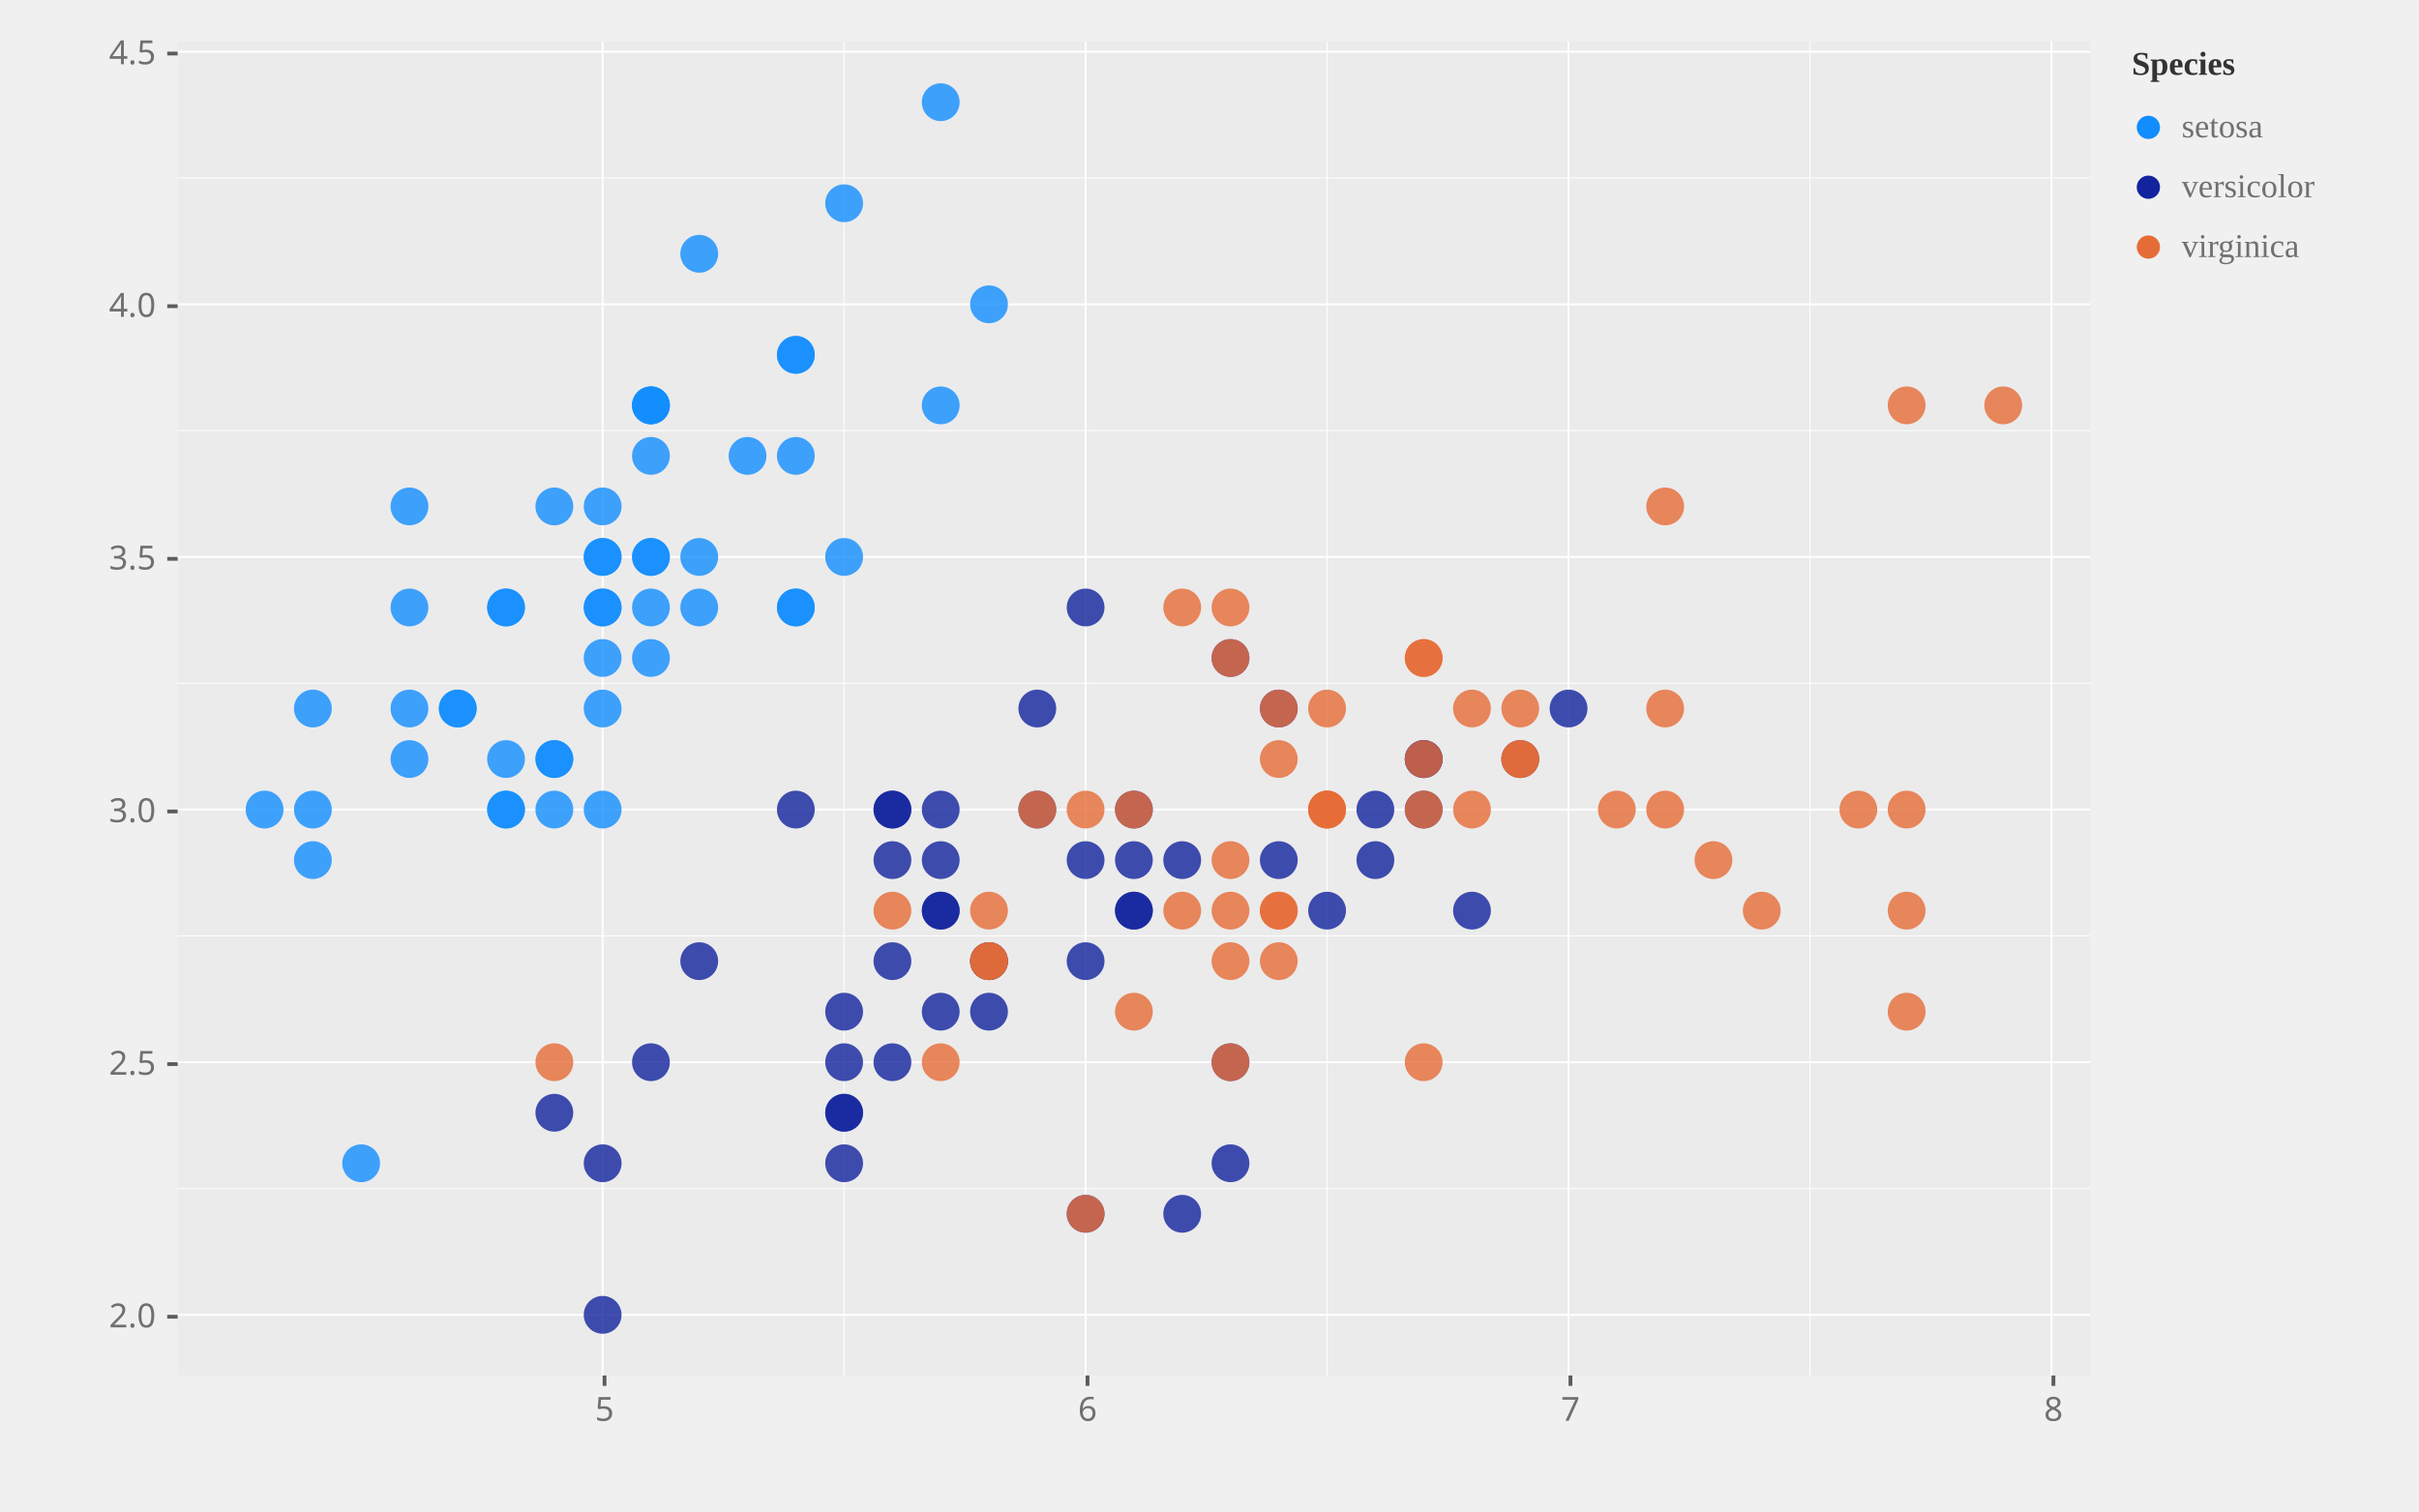
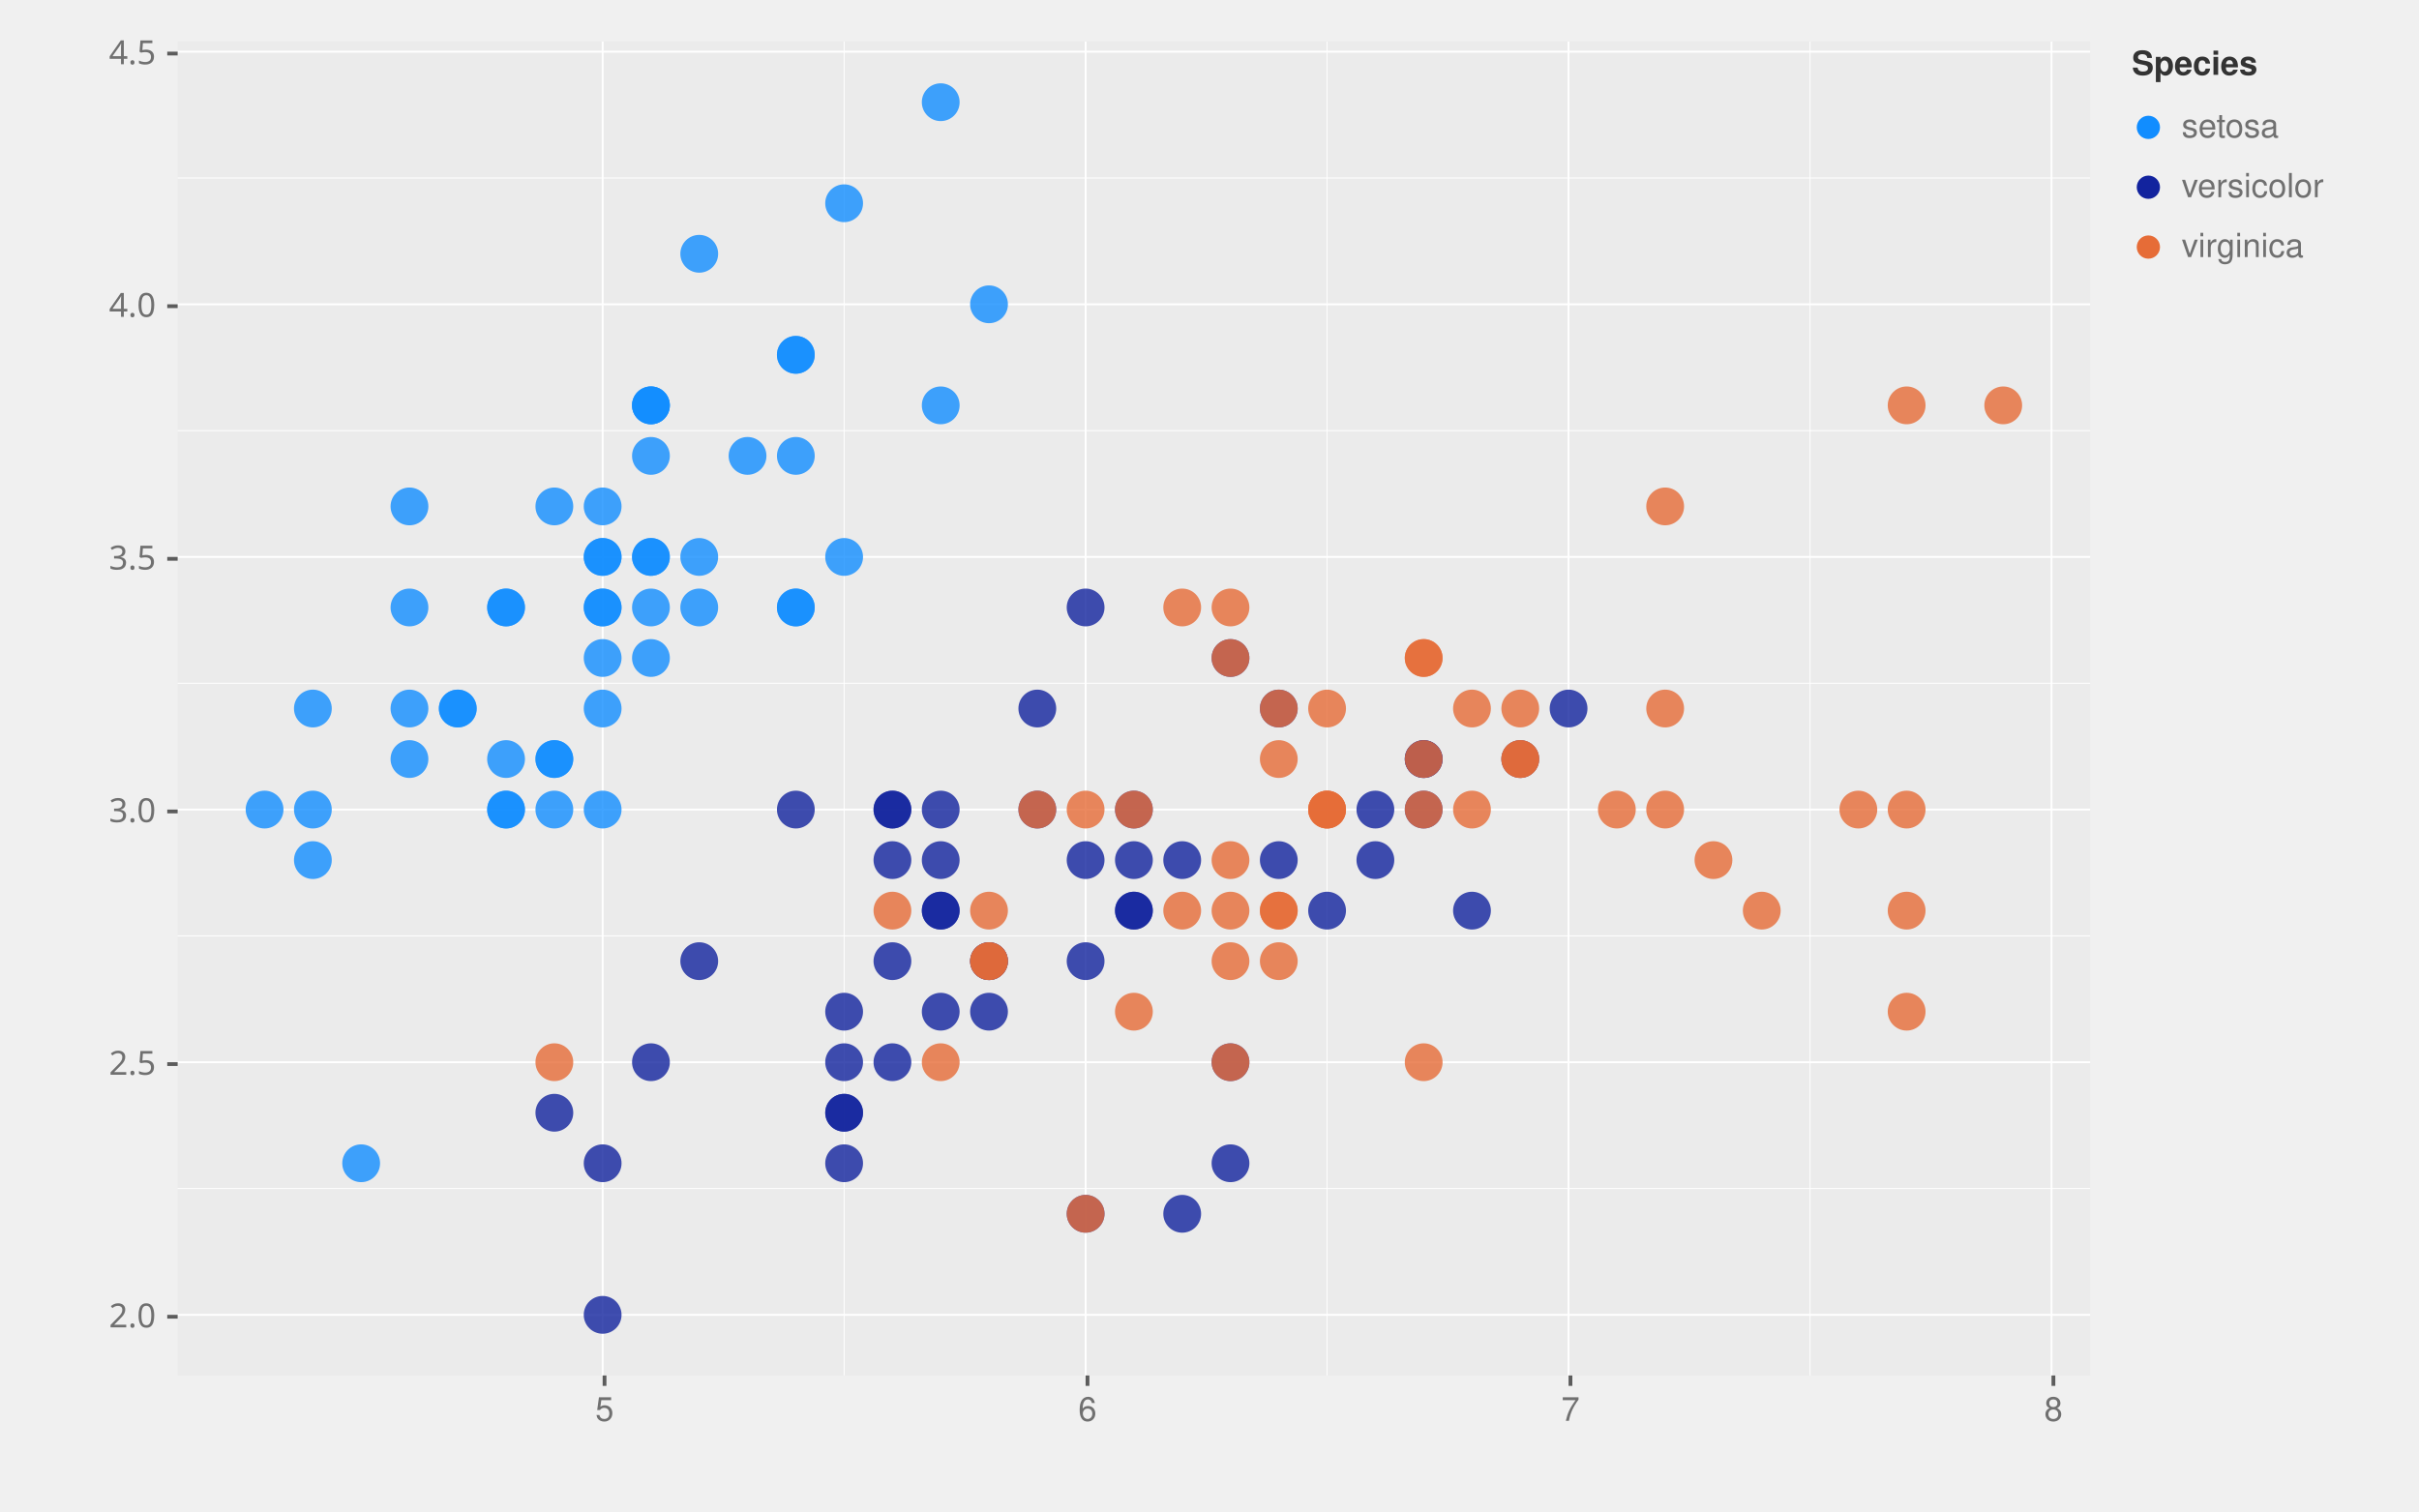
- <svg xmlns="http://www.w3.org/2000/svg" width="640" height="400" class="ggpbi-visual" role="img" aria-label="Chart" style="pointer-events: none; outline: none;" tabindex="0">
+ <svg xmlns="http://www.w3.org/2000/svg" width="640" height="400" class="ggpbi-visual" role="img" aria-label="Chart" style="pointer-events: none; font-family: &quot;Segoe UI&quot;, wf_segoe-ui_normal, helvetica, arial, sans-serif; outline: none;" tabindex="0">
  <defs>
    <clipPath id="ggpbi-clip-panel-2">
      <rect x="0" y="0" width="506" height="353" />
    </clipPath>
  </defs>
  <g transform="translate(47,11)">
    <rect class="ggpbi-panel" width="506" height="353" fill="#EBEBEB" />
    <line class="ggpbi-grid-minor" x1="0" x2="506" y1="303.527" y2="303.527" stroke="#ffffff" stroke-width="0.25" />
    <line class="ggpbi-grid-minor" x1="0" x2="506" y1="236.67" y2="236.67" stroke="#ffffff" stroke-width="0.25" />
    <line class="ggpbi-grid-minor" x1="0" x2="506" y1="169.814" y2="169.814" stroke="#ffffff" stroke-width="0.25" />
    <line class="ggpbi-grid-minor" x1="0" x2="506" y1="102.958" y2="102.958" stroke="#ffffff" stroke-width="0.25" />
    <line class="ggpbi-grid-minor" x1="0" x2="506" y1="36.102" y2="36.102" stroke="#ffffff" stroke-width="0.25" />
    <line class="ggpbi-grid-minor" y1="0" y2="353" x1="176.333" x2="176.333" stroke="#ffffff" stroke-width="0.25" />
    <line class="ggpbi-grid-minor" y1="0" y2="353" x1="304.111" x2="304.111" stroke="#ffffff" stroke-width="0.25" />
    <line class="ggpbi-grid-minor" y1="0" y2="353" x1="431.889" x2="431.889" stroke="#ffffff" stroke-width="0.25" />
    <line class="ggpbi-grid" x1="0" x2="506" y1="336.955" y2="336.955" stroke="#ffffff" stroke-width="0.5" />
    <line class="ggpbi-grid" x1="0" x2="506" y1="270.098" y2="270.098" stroke="#ffffff" stroke-width="0.5" />
    <line class="ggpbi-grid" x1="0" x2="506" y1="203.242" y2="203.242" stroke="#ffffff" stroke-width="0.5" />
    <line class="ggpbi-grid" x1="0" x2="506" y1="136.386" y2="136.386" stroke="#ffffff" stroke-width="0.5" />
    <line class="ggpbi-grid" x1="0" x2="506" y1="69.53" y2="69.53" stroke="#ffffff" stroke-width="0.5" />
    <line class="ggpbi-grid" x1="0" x2="506" y1="2.674" y2="2.674" stroke="#ffffff" stroke-width="0.5" />
    <line class="ggpbi-grid" y1="0" y2="353" x1="112.444" x2="112.444" stroke="#ffffff" stroke-width="0.5" />
    <line class="ggpbi-grid" y1="0" y2="353" x1="240.222" x2="240.222" stroke="#ffffff" stroke-width="0.5" />
    <line class="ggpbi-grid" y1="0" y2="353" x1="368" x2="368" stroke="#ffffff" stroke-width="0.5" />
    <line class="ggpbi-grid" y1="0" y2="353" x1="495.778" x2="495.778" stroke="#ffffff" stroke-width="0.5" />
    <g class="ggpbi-geom-clip" clip-path="url(#ggpbi-clip-panel-2)">
      <g class="ggpbi-layer-point" role="list" aria-label="Data points">
        <path class="ggpbi-point" d="M5,0A5,5,0,1,1,-5,0A5,5,0,1,1,5,0" transform="translate(125.2222,136.3864)" fill="#118DFF" opacity="0.8" role="listitem" tabindex="0" aria-label="5.1: 3.5" style="pointer-events: all; cursor: pointer;" />
        <path class="ggpbi-point" d="M5,0A5,5,0,1,1,-5,0A5,5,0,1,1,5,0" transform="translate(99.66667,203.2424)" fill="#118DFF" opacity="0.8" role="listitem" tabindex="0" aria-label="4.9: 3" style="pointer-events: all; cursor: pointer;" />
        <path class="ggpbi-point" d="M5,0A5,5,0,1,1,-5,0A5,5,0,1,1,5,0" transform="translate(74.11111,176.5)" fill="#118DFF" opacity="0.8" role="listitem" tabindex="0" aria-label="4.7: 3.2" style="pointer-events: all; cursor: pointer;" />
        <path class="ggpbi-point" d="M5,0A5,5,0,1,1,-5,0A5,5,0,1,1,5,0" transform="translate(61.33333,189.8712)" fill="#118DFF" opacity="0.8" role="listitem" tabindex="0" aria-label="4.6: 3.1" style="pointer-events: all; cursor: pointer;" />
        <path class="ggpbi-point" d="M5,0A5,5,0,1,1,-5,0A5,5,0,1,1,5,0" transform="translate(112.4444,123.0152)" fill="#118DFF" opacity="0.8" role="listitem" tabindex="0" aria-label="5: 3.6" style="pointer-events: all; cursor: pointer;" />
        <path class="ggpbi-point" d="M5,0A5,5,0,1,1,-5,0A5,5,0,1,1,5,0" transform="translate(163.5556,82.90152)" fill="#118DFF" opacity="0.8" role="listitem" tabindex="0" aria-label="5.4: 3.9" style="pointer-events: all; cursor: pointer;" />
        <path class="ggpbi-point" d="M5,0A5,5,0,1,1,-5,0A5,5,0,1,1,5,0" transform="translate(61.33333,149.7576)" fill="#118DFF" opacity="0.8" role="listitem" tabindex="0" aria-label="4.6: 3.4" style="pointer-events: all; cursor: pointer;" />
        <path class="ggpbi-point" d="M5,0A5,5,0,1,1,-5,0A5,5,0,1,1,5,0" transform="translate(112.4444,149.7576)" fill="#118DFF" opacity="0.8" role="listitem" tabindex="0" aria-label="5: 3.4" style="pointer-events: all; cursor: pointer;" />
        <path class="ggpbi-point" d="M5,0A5,5,0,1,1,-5,0A5,5,0,1,1,5,0" transform="translate(35.77778,216.6136)" fill="#118DFF" opacity="0.8" role="listitem" tabindex="0" aria-label="4.4: 2.9" style="pointer-events: all; cursor: pointer;" />
        <path class="ggpbi-point" d="M5,0A5,5,0,1,1,-5,0A5,5,0,1,1,5,0" transform="translate(99.66667,189.8712)" fill="#118DFF" opacity="0.8" role="listitem" tabindex="0" aria-label="4.9: 3.1" style="pointer-events: all; cursor: pointer;" />
        <path class="ggpbi-point" d="M5,0A5,5,0,1,1,-5,0A5,5,0,1,1,5,0" transform="translate(163.5556,109.6439)" fill="#118DFF" opacity="0.8" role="listitem" tabindex="0" aria-label="5.4: 3.7" style="pointer-events: all; cursor: pointer;" />
        <path class="ggpbi-point" d="M5,0A5,5,0,1,1,-5,0A5,5,0,1,1,5,0" transform="translate(86.88889,149.7576)" fill="#118DFF" opacity="0.8" role="listitem" tabindex="0" aria-label="4.8: 3.4" style="pointer-events: all; cursor: pointer;" />
        <path class="ggpbi-point" d="M5,0A5,5,0,1,1,-5,0A5,5,0,1,1,5,0" transform="translate(86.88889,203.2424)" fill="#118DFF" opacity="0.8" role="listitem" tabindex="0" aria-label="4.8: 3" style="pointer-events: all; cursor: pointer;" />
        <path class="ggpbi-point" d="M5,0A5,5,0,1,1,-5,0A5,5,0,1,1,5,0" transform="translate(23,203.2424)" fill="#118DFF" opacity="0.8" role="listitem" tabindex="0" aria-label="4.3: 3" style="pointer-events: all; cursor: pointer;" />
        <path class="ggpbi-point" d="M5,0A5,5,0,1,1,-5,0A5,5,0,1,1,5,0" transform="translate(214.6667,69.5303)" fill="#118DFF" opacity="0.8" role="listitem" tabindex="0" aria-label="5.8: 4" style="pointer-events: all; cursor: pointer;" />
        <path class="ggpbi-point" d="M5,0A5,5,0,1,1,-5,0A5,5,0,1,1,5,0" transform="translate(201.8889,16.04545)" fill="#118DFF" opacity="0.8" role="listitem" tabindex="0" aria-label="5.7: 4.4" style="pointer-events: all; cursor: pointer;" />
        <path class="ggpbi-point" d="M5,0A5,5,0,1,1,-5,0A5,5,0,1,1,5,0" transform="translate(163.5556,82.90152)" fill="#118DFF" opacity="0.8" role="listitem" tabindex="0" aria-label="5.4: 3.9" style="pointer-events: all; cursor: pointer;" />
        <path class="ggpbi-point" d="M5,0A5,5,0,1,1,-5,0A5,5,0,1,1,5,0" transform="translate(125.2222,136.3864)" fill="#118DFF" opacity="0.8" role="listitem" tabindex="0" aria-label="5.1: 3.5" style="pointer-events: all; cursor: pointer;" />
        <path class="ggpbi-point" d="M5,0A5,5,0,1,1,-5,0A5,5,0,1,1,5,0" transform="translate(201.8889,96.27273)" fill="#118DFF" opacity="0.8" role="listitem" tabindex="0" aria-label="5.7: 3.8" style="pointer-events: all; cursor: pointer;" />
        <path class="ggpbi-point" d="M5,0A5,5,0,1,1,-5,0A5,5,0,1,1,5,0" transform="translate(125.2222,96.27273)" fill="#118DFF" opacity="0.8" role="listitem" tabindex="0" aria-label="5.1: 3.8" style="pointer-events: all; cursor: pointer;" />
        <path class="ggpbi-point" d="M5,0A5,5,0,1,1,-5,0A5,5,0,1,1,5,0" transform="translate(163.5556,149.7576)" fill="#118DFF" opacity="0.8" role="listitem" tabindex="0" aria-label="5.4: 3.4" style="pointer-events: all; cursor: pointer;" />
        <path class="ggpbi-point" d="M5,0A5,5,0,1,1,-5,0A5,5,0,1,1,5,0" transform="translate(125.2222,109.6439)" fill="#118DFF" opacity="0.8" role="listitem" tabindex="0" aria-label="5.1: 3.7" style="pointer-events: all; cursor: pointer;" />
        <path class="ggpbi-point" d="M5,0A5,5,0,1,1,-5,0A5,5,0,1,1,5,0" transform="translate(61.33333,123.0152)" fill="#118DFF" opacity="0.8" role="listitem" tabindex="0" aria-label="4.6: 3.6" style="pointer-events: all; cursor: pointer;" />
        <path class="ggpbi-point" d="M5,0A5,5,0,1,1,-5,0A5,5,0,1,1,5,0" transform="translate(125.2222,163.1288)" fill="#118DFF" opacity="0.8" role="listitem" tabindex="0" aria-label="5.1: 3.3" style="pointer-events: all; cursor: pointer;" />
        <path class="ggpbi-point" d="M5,0A5,5,0,1,1,-5,0A5,5,0,1,1,5,0" transform="translate(86.88889,149.7576)" fill="#118DFF" opacity="0.8" role="listitem" tabindex="0" aria-label="4.8: 3.4" style="pointer-events: all; cursor: pointer;" />
        <path class="ggpbi-point" d="M5,0A5,5,0,1,1,-5,0A5,5,0,1,1,5,0" transform="translate(112.4444,203.2424)" fill="#118DFF" opacity="0.8" role="listitem" tabindex="0" aria-label="5: 3" style="pointer-events: all; cursor: pointer;" />
        <path class="ggpbi-point" d="M5,0A5,5,0,1,1,-5,0A5,5,0,1,1,5,0" transform="translate(112.4444,149.7576)" fill="#118DFF" opacity="0.8" role="listitem" tabindex="0" aria-label="5: 3.4" style="pointer-events: all; cursor: pointer;" />
        <path class="ggpbi-point" d="M5,0A5,5,0,1,1,-5,0A5,5,0,1,1,5,0" transform="translate(138,136.3864)" fill="#118DFF" opacity="0.8" role="listitem" tabindex="0" aria-label="5.2: 3.5" style="pointer-events: all; cursor: pointer;" />
        <path class="ggpbi-point" d="M5,0A5,5,0,1,1,-5,0A5,5,0,1,1,5,0" transform="translate(138,149.7576)" fill="#118DFF" opacity="0.8" role="listitem" tabindex="0" aria-label="5.2: 3.4" style="pointer-events: all; cursor: pointer;" />
        <path class="ggpbi-point" d="M5,0A5,5,0,1,1,-5,0A5,5,0,1,1,5,0" transform="translate(74.11111,176.5)" fill="#118DFF" opacity="0.8" role="listitem" tabindex="0" aria-label="4.7: 3.2" style="pointer-events: all; cursor: pointer;" />
        <path class="ggpbi-point" d="M5,0A5,5,0,1,1,-5,0A5,5,0,1,1,5,0" transform="translate(86.88889,189.8712)" fill="#118DFF" opacity="0.8" role="listitem" tabindex="0" aria-label="4.8: 3.1" style="pointer-events: all; cursor: pointer;" />
        <path class="ggpbi-point" d="M5,0A5,5,0,1,1,-5,0A5,5,0,1,1,5,0" transform="translate(163.5556,149.7576)" fill="#118DFF" opacity="0.8" role="listitem" tabindex="0" aria-label="5.4: 3.4" style="pointer-events: all; cursor: pointer;" />
        <path class="ggpbi-point" d="M5,0A5,5,0,1,1,-5,0A5,5,0,1,1,5,0" transform="translate(138,56.15909)" fill="#118DFF" opacity="0.8" role="listitem" tabindex="0" aria-label="5.2: 4.1" style="pointer-events: all; cursor: pointer;" />
        <path class="ggpbi-point" d="M5,0A5,5,0,1,1,-5,0A5,5,0,1,1,5,0" transform="translate(176.3333,42.78788)" fill="#118DFF" opacity="0.8" role="listitem" tabindex="0" aria-label="5.5: 4.2" style="pointer-events: all; cursor: pointer;" />
        <path class="ggpbi-point" d="M5,0A5,5,0,1,1,-5,0A5,5,0,1,1,5,0" transform="translate(99.66667,189.8712)" fill="#118DFF" opacity="0.8" role="listitem" tabindex="0" aria-label="4.9: 3.1" style="pointer-events: all; cursor: pointer;" />
        <path class="ggpbi-point" d="M5,0A5,5,0,1,1,-5,0A5,5,0,1,1,5,0" transform="translate(112.4444,176.5)" fill="#118DFF" opacity="0.8" role="listitem" tabindex="0" aria-label="5: 3.2" style="pointer-events: all; cursor: pointer;" />
        <path class="ggpbi-point" d="M5,0A5,5,0,1,1,-5,0A5,5,0,1,1,5,0" transform="translate(176.3333,136.3864)" fill="#118DFF" opacity="0.8" role="listitem" tabindex="0" aria-label="5.5: 3.5" style="pointer-events: all; cursor: pointer;" />
        <path class="ggpbi-point" d="M5,0A5,5,0,1,1,-5,0A5,5,0,1,1,5,0" transform="translate(99.66667,123.0152)" fill="#118DFF" opacity="0.8" role="listitem" tabindex="0" aria-label="4.9: 3.6" style="pointer-events: all; cursor: pointer;" />
        <path class="ggpbi-point" d="M5,0A5,5,0,1,1,-5,0A5,5,0,1,1,5,0" transform="translate(35.77778,203.2424)" fill="#118DFF" opacity="0.8" role="listitem" tabindex="0" aria-label="4.4: 3" style="pointer-events: all; cursor: pointer;" />
        <path class="ggpbi-point" d="M5,0A5,5,0,1,1,-5,0A5,5,0,1,1,5,0" transform="translate(125.2222,149.7576)" fill="#118DFF" opacity="0.8" role="listitem" tabindex="0" aria-label="5.1: 3.4" style="pointer-events: all; cursor: pointer;" />
        <path class="ggpbi-point" d="M5,0A5,5,0,1,1,-5,0A5,5,0,1,1,5,0" transform="translate(112.4444,136.3864)" fill="#118DFF" opacity="0.8" role="listitem" tabindex="0" aria-label="5: 3.5" style="pointer-events: all; cursor: pointer;" />
        <path class="ggpbi-point" d="M5,0A5,5,0,1,1,-5,0A5,5,0,1,1,5,0" transform="translate(48.55556,296.8409)" fill="#118DFF" opacity="0.8" role="listitem" tabindex="0" aria-label="4.5: 2.3" style="pointer-events: all; cursor: pointer;" />
        <path class="ggpbi-point" d="M5,0A5,5,0,1,1,-5,0A5,5,0,1,1,5,0" transform="translate(35.77778,176.5)" fill="#118DFF" opacity="0.8" role="listitem" tabindex="0" aria-label="4.4: 3.2" style="pointer-events: all; cursor: pointer;" />
        <path class="ggpbi-point" d="M5,0A5,5,0,1,1,-5,0A5,5,0,1,1,5,0" transform="translate(112.4444,136.3864)" fill="#118DFF" opacity="0.8" role="listitem" tabindex="0" aria-label="5: 3.5" style="pointer-events: all; cursor: pointer;" />
        <path class="ggpbi-point" d="M5,0A5,5,0,1,1,-5,0A5,5,0,1,1,5,0" transform="translate(125.2222,96.27273)" fill="#118DFF" opacity="0.8" role="listitem" tabindex="0" aria-label="5.1: 3.8" style="pointer-events: all; cursor: pointer;" />
        <path class="ggpbi-point" d="M5,0A5,5,0,1,1,-5,0A5,5,0,1,1,5,0" transform="translate(86.88889,203.2424)" fill="#118DFF" opacity="0.8" role="listitem" tabindex="0" aria-label="4.8: 3" style="pointer-events: all; cursor: pointer;" />
        <path class="ggpbi-point" d="M5,0A5,5,0,1,1,-5,0A5,5,0,1,1,5,0" transform="translate(125.2222,96.27273)" fill="#118DFF" opacity="0.8" role="listitem" tabindex="0" aria-label="5.1: 3.8" style="pointer-events: all; cursor: pointer;" />
        <path class="ggpbi-point" d="M5,0A5,5,0,1,1,-5,0A5,5,0,1,1,5,0" transform="translate(61.33333,176.5)" fill="#118DFF" opacity="0.8" role="listitem" tabindex="0" aria-label="4.6: 3.2" style="pointer-events: all; cursor: pointer;" />
        <path class="ggpbi-point" d="M5,0A5,5,0,1,1,-5,0A5,5,0,1,1,5,0" transform="translate(150.7778,109.6439)" fill="#118DFF" opacity="0.8" role="listitem" tabindex="0" aria-label="5.3: 3.7" style="pointer-events: all; cursor: pointer;" />
        <path class="ggpbi-point" d="M5,0A5,5,0,1,1,-5,0A5,5,0,1,1,5,0" transform="translate(112.4444,163.1288)" fill="#118DFF" opacity="0.8" role="listitem" tabindex="0" aria-label="5: 3.3" style="pointer-events: all; cursor: pointer;" />
        <path class="ggpbi-point" d="M5,0A5,5,0,1,1,-5,0A5,5,0,1,1,5,0" transform="translate(368,176.5)" fill="#12239E" opacity="0.8" role="listitem" tabindex="0" aria-label="7: 3.2" style="pointer-events: all; cursor: pointer;" />
        <path class="ggpbi-point" d="M5,0A5,5,0,1,1,-5,0A5,5,0,1,1,5,0" transform="translate(291.3333,176.5)" fill="#12239E" opacity="0.8" role="listitem" tabindex="0" aria-label="6.4: 3.2" style="pointer-events: all; cursor: pointer;" />
        <path class="ggpbi-point" d="M5,0A5,5,0,1,1,-5,0A5,5,0,1,1,5,0" transform="translate(355.2222,189.8712)" fill="#12239E" opacity="0.8" role="listitem" tabindex="0" aria-label="6.9: 3.1" style="pointer-events: all; cursor: pointer;" />
        <path class="ggpbi-point" d="M5,0A5,5,0,1,1,-5,0A5,5,0,1,1,5,0" transform="translate(176.3333,296.8409)" fill="#12239E" opacity="0.8" role="listitem" tabindex="0" aria-label="5.5: 2.3" style="pointer-events: all; cursor: pointer;" />
        <path class="ggpbi-point" d="M5,0A5,5,0,1,1,-5,0A5,5,0,1,1,5,0" transform="translate(304.1111,229.9848)" fill="#12239E" opacity="0.8" role="listitem" tabindex="0" aria-label="6.5: 2.8" style="pointer-events: all; cursor: pointer;" />
        <path class="ggpbi-point" d="M5,0A5,5,0,1,1,-5,0A5,5,0,1,1,5,0" transform="translate(201.8889,229.9848)" fill="#12239E" opacity="0.8" role="listitem" tabindex="0" aria-label="5.7: 2.8" style="pointer-events: all; cursor: pointer;" />
        <path class="ggpbi-point" d="M5,0A5,5,0,1,1,-5,0A5,5,0,1,1,5,0" transform="translate(278.5556,163.1288)" fill="#12239E" opacity="0.8" role="listitem" tabindex="0" aria-label="6.3: 3.3" style="pointer-events: all; cursor: pointer;" />
        <path class="ggpbi-point" d="M5,0A5,5,0,1,1,-5,0A5,5,0,1,1,5,0" transform="translate(99.66667,283.4697)" fill="#12239E" opacity="0.8" role="listitem" tabindex="0" aria-label="4.9: 2.4" style="pointer-events: all; cursor: pointer;" />
        <path class="ggpbi-point" d="M5,0A5,5,0,1,1,-5,0A5,5,0,1,1,5,0" transform="translate(316.8889,216.6136)" fill="#12239E" opacity="0.8" role="listitem" tabindex="0" aria-label="6.6: 2.9" style="pointer-events: all; cursor: pointer;" />
        <path class="ggpbi-point" d="M5,0A5,5,0,1,1,-5,0A5,5,0,1,1,5,0" transform="translate(138,243.3561)" fill="#12239E" opacity="0.8" role="listitem" tabindex="0" aria-label="5.2: 2.7" style="pointer-events: all; cursor: pointer;" />
        <path class="ggpbi-point" d="M5,0A5,5,0,1,1,-5,0A5,5,0,1,1,5,0" transform="translate(112.4444,336.9545)" fill="#12239E" opacity="0.8" role="listitem" tabindex="0" aria-label="5: 2" style="pointer-events: all; cursor: pointer;" />
        <path class="ggpbi-point" d="M5,0A5,5,0,1,1,-5,0A5,5,0,1,1,5,0" transform="translate(227.4444,203.2424)" fill="#12239E" opacity="0.8" role="listitem" tabindex="0" aria-label="5.9: 3" style="pointer-events: all; cursor: pointer;" />
        <path class="ggpbi-point" d="M5,0A5,5,0,1,1,-5,0A5,5,0,1,1,5,0" transform="translate(240.2222,310.2121)" fill="#12239E" opacity="0.8" role="listitem" tabindex="0" aria-label="6: 2.2" style="pointer-events: all; cursor: pointer;" />
        <path class="ggpbi-point" d="M5,0A5,5,0,1,1,-5,0A5,5,0,1,1,5,0" transform="translate(253,216.6136)" fill="#12239E" opacity="0.8" role="listitem" tabindex="0" aria-label="6.1: 2.9" style="pointer-events: all; cursor: pointer;" />
        <path class="ggpbi-point" d="M5,0A5,5,0,1,1,-5,0A5,5,0,1,1,5,0" transform="translate(189.1111,216.6136)" fill="#12239E" opacity="0.8" role="listitem" tabindex="0" aria-label="5.6: 2.9" style="pointer-events: all; cursor: pointer;" />
        <path class="ggpbi-point" d="M5,0A5,5,0,1,1,-5,0A5,5,0,1,1,5,0" transform="translate(329.6667,189.8712)" fill="#12239E" opacity="0.8" role="listitem" tabindex="0" aria-label="6.7: 3.1" style="pointer-events: all; cursor: pointer;" />
        <path class="ggpbi-point" d="M5,0A5,5,0,1,1,-5,0A5,5,0,1,1,5,0" transform="translate(189.1111,203.2424)" fill="#12239E" opacity="0.8" role="listitem" tabindex="0" aria-label="5.6: 3" style="pointer-events: all; cursor: pointer;" />
        <path class="ggpbi-point" d="M5,0A5,5,0,1,1,-5,0A5,5,0,1,1,5,0" transform="translate(214.6667,243.3561)" fill="#12239E" opacity="0.8" role="listitem" tabindex="0" aria-label="5.8: 2.7" style="pointer-events: all; cursor: pointer;" />
        <path class="ggpbi-point" d="M5,0A5,5,0,1,1,-5,0A5,5,0,1,1,5,0" transform="translate(265.7778,310.2121)" fill="#12239E" opacity="0.8" role="listitem" tabindex="0" aria-label="6.2: 2.2" style="pointer-events: all; cursor: pointer;" />
        <path class="ggpbi-point" d="M5,0A5,5,0,1,1,-5,0A5,5,0,1,1,5,0" transform="translate(189.1111,270.0985)" fill="#12239E" opacity="0.8" role="listitem" tabindex="0" aria-label="5.6: 2.5" style="pointer-events: all; cursor: pointer;" />
        <path class="ggpbi-point" d="M5,0A5,5,0,1,1,-5,0A5,5,0,1,1,5,0" transform="translate(227.4444,176.5)" fill="#12239E" opacity="0.8" role="listitem" tabindex="0" aria-label="5.9: 3.2" style="pointer-events: all; cursor: pointer;" />
        <path class="ggpbi-point" d="M5,0A5,5,0,1,1,-5,0A5,5,0,1,1,5,0" transform="translate(253,229.9848)" fill="#12239E" opacity="0.8" role="listitem" tabindex="0" aria-label="6.1: 2.8" style="pointer-events: all; cursor: pointer;" />
        <path class="ggpbi-point" d="M5,0A5,5,0,1,1,-5,0A5,5,0,1,1,5,0" transform="translate(278.5556,270.0985)" fill="#12239E" opacity="0.8" role="listitem" tabindex="0" aria-label="6.3: 2.5" style="pointer-events: all; cursor: pointer;" />
        <path class="ggpbi-point" d="M5,0A5,5,0,1,1,-5,0A5,5,0,1,1,5,0" transform="translate(253,229.9848)" fill="#12239E" opacity="0.8" role="listitem" tabindex="0" aria-label="6.1: 2.8" style="pointer-events: all; cursor: pointer;" />
        <path class="ggpbi-point" d="M5,0A5,5,0,1,1,-5,0A5,5,0,1,1,5,0" transform="translate(291.3333,216.6136)" fill="#12239E" opacity="0.8" role="listitem" tabindex="0" aria-label="6.4: 2.9" style="pointer-events: all; cursor: pointer;" />
        <path class="ggpbi-point" d="M5,0A5,5,0,1,1,-5,0A5,5,0,1,1,5,0" transform="translate(316.8889,203.2424)" fill="#12239E" opacity="0.8" role="listitem" tabindex="0" aria-label="6.6: 3" style="pointer-events: all; cursor: pointer;" />
        <path class="ggpbi-point" d="M5,0A5,5,0,1,1,-5,0A5,5,0,1,1,5,0" transform="translate(342.4444,229.9848)" fill="#12239E" opacity="0.8" role="listitem" tabindex="0" aria-label="6.8: 2.8" style="pointer-events: all; cursor: pointer;" />
        <path class="ggpbi-point" d="M5,0A5,5,0,1,1,-5,0A5,5,0,1,1,5,0" transform="translate(329.6667,203.2424)" fill="#12239E" opacity="0.8" role="listitem" tabindex="0" aria-label="6.7: 3" style="pointer-events: all; cursor: pointer;" />
        <path class="ggpbi-point" d="M5,0A5,5,0,1,1,-5,0A5,5,0,1,1,5,0" transform="translate(240.2222,216.6136)" fill="#12239E" opacity="0.8" role="listitem" tabindex="0" aria-label="6: 2.9" style="pointer-events: all; cursor: pointer;" />
        <path class="ggpbi-point" d="M5,0A5,5,0,1,1,-5,0A5,5,0,1,1,5,0" transform="translate(201.8889,256.7273)" fill="#12239E" opacity="0.8" role="listitem" tabindex="0" aria-label="5.7: 2.6" style="pointer-events: all; cursor: pointer;" />
        <path class="ggpbi-point" d="M5,0A5,5,0,1,1,-5,0A5,5,0,1,1,5,0" transform="translate(176.3333,283.4697)" fill="#12239E" opacity="0.8" role="listitem" tabindex="0" aria-label="5.5: 2.4" style="pointer-events: all; cursor: pointer;" />
        <path class="ggpbi-point" d="M5,0A5,5,0,1,1,-5,0A5,5,0,1,1,5,0" transform="translate(176.3333,283.4697)" fill="#12239E" opacity="0.8" role="listitem" tabindex="0" aria-label="5.5: 2.4" style="pointer-events: all; cursor: pointer;" />
        <path class="ggpbi-point" d="M5,0A5,5,0,1,1,-5,0A5,5,0,1,1,5,0" transform="translate(214.6667,243.3561)" fill="#12239E" opacity="0.8" role="listitem" tabindex="0" aria-label="5.8: 2.7" style="pointer-events: all; cursor: pointer;" />
        <path class="ggpbi-point" d="M5,0A5,5,0,1,1,-5,0A5,5,0,1,1,5,0" transform="translate(240.2222,243.3561)" fill="#12239E" opacity="0.8" role="listitem" tabindex="0" aria-label="6: 2.7" style="pointer-events: all; cursor: pointer;" />
        <path class="ggpbi-point" d="M5,0A5,5,0,1,1,-5,0A5,5,0,1,1,5,0" transform="translate(163.5556,203.2424)" fill="#12239E" opacity="0.8" role="listitem" tabindex="0" aria-label="5.4: 3" style="pointer-events: all; cursor: pointer;" />
        <path class="ggpbi-point" d="M5,0A5,5,0,1,1,-5,0A5,5,0,1,1,5,0" transform="translate(240.2222,149.7576)" fill="#12239E" opacity="0.8" role="listitem" tabindex="0" aria-label="6: 3.4" style="pointer-events: all; cursor: pointer;" />
        <path class="ggpbi-point" d="M5,0A5,5,0,1,1,-5,0A5,5,0,1,1,5,0" transform="translate(329.6667,189.8712)" fill="#12239E" opacity="0.8" role="listitem" tabindex="0" aria-label="6.7: 3.1" style="pointer-events: all; cursor: pointer;" />
        <path class="ggpbi-point" d="M5,0A5,5,0,1,1,-5,0A5,5,0,1,1,5,0" transform="translate(278.5556,296.8409)" fill="#12239E" opacity="0.8" role="listitem" tabindex="0" aria-label="6.3: 2.3" style="pointer-events: all; cursor: pointer;" />
        <path class="ggpbi-point" d="M5,0A5,5,0,1,1,-5,0A5,5,0,1,1,5,0" transform="translate(189.1111,203.2424)" fill="#12239E" opacity="0.8" role="listitem" tabindex="0" aria-label="5.6: 3" style="pointer-events: all; cursor: pointer;" />
        <path class="ggpbi-point" d="M5,0A5,5,0,1,1,-5,0A5,5,0,1,1,5,0" transform="translate(176.3333,270.0985)" fill="#12239E" opacity="0.8" role="listitem" tabindex="0" aria-label="5.5: 2.5" style="pointer-events: all; cursor: pointer;" />
        <path class="ggpbi-point" d="M5,0A5,5,0,1,1,-5,0A5,5,0,1,1,5,0" transform="translate(176.3333,256.7273)" fill="#12239E" opacity="0.8" role="listitem" tabindex="0" aria-label="5.5: 2.6" style="pointer-events: all; cursor: pointer;" />
        <path class="ggpbi-point" d="M5,0A5,5,0,1,1,-5,0A5,5,0,1,1,5,0" transform="translate(253,203.2424)" fill="#12239E" opacity="0.8" role="listitem" tabindex="0" aria-label="6.1: 3" style="pointer-events: all; cursor: pointer;" />
        <path class="ggpbi-point" d="M5,0A5,5,0,1,1,-5,0A5,5,0,1,1,5,0" transform="translate(214.6667,256.7273)" fill="#12239E" opacity="0.8" role="listitem" tabindex="0" aria-label="5.8: 2.6" style="pointer-events: all; cursor: pointer;" />
        <path class="ggpbi-point" d="M5,0A5,5,0,1,1,-5,0A5,5,0,1,1,5,0" transform="translate(112.4444,296.8409)" fill="#12239E" opacity="0.8" role="listitem" tabindex="0" aria-label="5: 2.3" style="pointer-events: all; cursor: pointer;" />
        <path class="ggpbi-point" d="M5,0A5,5,0,1,1,-5,0A5,5,0,1,1,5,0" transform="translate(189.1111,243.3561)" fill="#12239E" opacity="0.8" role="listitem" tabindex="0" aria-label="5.6: 2.7" style="pointer-events: all; cursor: pointer;" />
        <path class="ggpbi-point" d="M5,0A5,5,0,1,1,-5,0A5,5,0,1,1,5,0" transform="translate(201.8889,203.2424)" fill="#12239E" opacity="0.8" role="listitem" tabindex="0" aria-label="5.7: 3" style="pointer-events: all; cursor: pointer;" />
        <path class="ggpbi-point" d="M5,0A5,5,0,1,1,-5,0A5,5,0,1,1,5,0" transform="translate(201.8889,216.6136)" fill="#12239E" opacity="0.8" role="listitem" tabindex="0" aria-label="5.7: 2.9" style="pointer-events: all; cursor: pointer;" />
        <path class="ggpbi-point" d="M5,0A5,5,0,1,1,-5,0A5,5,0,1,1,5,0" transform="translate(265.7778,216.6136)" fill="#12239E" opacity="0.8" role="listitem" tabindex="0" aria-label="6.2: 2.9" style="pointer-events: all; cursor: pointer;" />
        <path class="ggpbi-point" d="M5,0A5,5,0,1,1,-5,0A5,5,0,1,1,5,0" transform="translate(125.2222,270.0985)" fill="#12239E" opacity="0.8" role="listitem" tabindex="0" aria-label="5.1: 2.5" style="pointer-events: all; cursor: pointer;" />
        <path class="ggpbi-point" d="M5,0A5,5,0,1,1,-5,0A5,5,0,1,1,5,0" transform="translate(201.8889,229.9848)" fill="#12239E" opacity="0.8" role="listitem" tabindex="0" aria-label="5.7: 2.8" style="pointer-events: all; cursor: pointer;" />
        <path class="ggpbi-point" d="M5,0A5,5,0,1,1,-5,0A5,5,0,1,1,5,0" transform="translate(278.5556,163.1288)" fill="#E66C37" opacity="0.8" role="listitem" tabindex="0" aria-label="6.3: 3.3" style="pointer-events: all; cursor: pointer;" />
        <path class="ggpbi-point" d="M5,0A5,5,0,1,1,-5,0A5,5,0,1,1,5,0" transform="translate(214.6667,243.3561)" fill="#E66C37" opacity="0.8" role="listitem" tabindex="0" aria-label="5.8: 2.7" style="pointer-events: all; cursor: pointer;" />
        <path class="ggpbi-point" d="M5,0A5,5,0,1,1,-5,0A5,5,0,1,1,5,0" transform="translate(380.7778,203.2424)" fill="#E66C37" opacity="0.8" role="listitem" tabindex="0" aria-label="7.1: 3" style="pointer-events: all; cursor: pointer;" />
        <path class="ggpbi-point" d="M5,0A5,5,0,1,1,-5,0A5,5,0,1,1,5,0" transform="translate(278.5556,216.6136)" fill="#E66C37" opacity="0.8" role="listitem" tabindex="0" aria-label="6.3: 2.9" style="pointer-events: all; cursor: pointer;" />
        <path class="ggpbi-point" d="M5,0A5,5,0,1,1,-5,0A5,5,0,1,1,5,0" transform="translate(304.1111,203.2424)" fill="#E66C37" opacity="0.8" role="listitem" tabindex="0" aria-label="6.5: 3" style="pointer-events: all; cursor: pointer;" />
        <path class="ggpbi-point" d="M5,0A5,5,0,1,1,-5,0A5,5,0,1,1,5,0" transform="translate(444.6667,203.2424)" fill="#E66C37" opacity="0.8" role="listitem" tabindex="0" aria-label="7.6: 3" style="pointer-events: all; cursor: pointer;" />
        <path class="ggpbi-point" d="M5,0A5,5,0,1,1,-5,0A5,5,0,1,1,5,0" transform="translate(99.66667,270.0985)" fill="#E66C37" opacity="0.8" role="listitem" tabindex="0" aria-label="4.9: 2.5" style="pointer-events: all; cursor: pointer;" />
        <path class="ggpbi-point" d="M5,0A5,5,0,1,1,-5,0A5,5,0,1,1,5,0" transform="translate(406.3333,216.6136)" fill="#E66C37" opacity="0.8" role="listitem" tabindex="0" aria-label="7.3: 2.9" style="pointer-events: all; cursor: pointer;" />
        <path class="ggpbi-point" d="M5,0A5,5,0,1,1,-5,0A5,5,0,1,1,5,0" transform="translate(329.6667,270.0985)" fill="#E66C37" opacity="0.8" role="listitem" tabindex="0" aria-label="6.7: 2.5" style="pointer-events: all; cursor: pointer;" />
        <path class="ggpbi-point" d="M5,0A5,5,0,1,1,-5,0A5,5,0,1,1,5,0" transform="translate(393.5556,123.0152)" fill="#E66C37" opacity="0.8" role="listitem" tabindex="0" aria-label="7.2: 3.6" style="pointer-events: all; cursor: pointer;" />
        <path class="ggpbi-point" d="M5,0A5,5,0,1,1,-5,0A5,5,0,1,1,5,0" transform="translate(304.1111,176.5)" fill="#E66C37" opacity="0.8" role="listitem" tabindex="0" aria-label="6.5: 3.2" style="pointer-events: all; cursor: pointer;" />
        <path class="ggpbi-point" d="M5,0A5,5,0,1,1,-5,0A5,5,0,1,1,5,0" transform="translate(291.3333,243.3561)" fill="#E66C37" opacity="0.8" role="listitem" tabindex="0" aria-label="6.4: 2.7" style="pointer-events: all; cursor: pointer;" />
        <path class="ggpbi-point" d="M5,0A5,5,0,1,1,-5,0A5,5,0,1,1,5,0" transform="translate(342.4444,203.2424)" fill="#E66C37" opacity="0.8" role="listitem" tabindex="0" aria-label="6.8: 3" style="pointer-events: all; cursor: pointer;" />
        <path class="ggpbi-point" d="M5,0A5,5,0,1,1,-5,0A5,5,0,1,1,5,0" transform="translate(201.8889,270.0985)" fill="#E66C37" opacity="0.8" role="listitem" tabindex="0" aria-label="5.7: 2.5" style="pointer-events: all; cursor: pointer;" />
        <path class="ggpbi-point" d="M5,0A5,5,0,1,1,-5,0A5,5,0,1,1,5,0" transform="translate(214.6667,229.9848)" fill="#E66C37" opacity="0.8" role="listitem" tabindex="0" aria-label="5.8: 2.8" style="pointer-events: all; cursor: pointer;" />
        <path class="ggpbi-point" d="M5,0A5,5,0,1,1,-5,0A5,5,0,1,1,5,0" transform="translate(291.3333,176.5)" fill="#E66C37" opacity="0.8" role="listitem" tabindex="0" aria-label="6.4: 3.2" style="pointer-events: all; cursor: pointer;" />
        <path class="ggpbi-point" d="M5,0A5,5,0,1,1,-5,0A5,5,0,1,1,5,0" transform="translate(304.1111,203.2424)" fill="#E66C37" opacity="0.8" role="listitem" tabindex="0" aria-label="6.5: 3" style="pointer-events: all; cursor: pointer;" />
        <path class="ggpbi-point" d="M5,0A5,5,0,1,1,-5,0A5,5,0,1,1,5,0" transform="translate(457.4444,96.27273)" fill="#E66C37" opacity="0.8" role="listitem" tabindex="0" aria-label="7.7: 3.8" style="pointer-events: all; cursor: pointer;" />
        <path class="ggpbi-point" d="M5,0A5,5,0,1,1,-5,0A5,5,0,1,1,5,0" transform="translate(457.4444,256.7273)" fill="#E66C37" opacity="0.8" role="listitem" tabindex="0" aria-label="7.7: 2.6" style="pointer-events: all; cursor: pointer;" />
        <path class="ggpbi-point" d="M5,0A5,5,0,1,1,-5,0A5,5,0,1,1,5,0" transform="translate(240.2222,310.2121)" fill="#E66C37" opacity="0.8" role="listitem" tabindex="0" aria-label="6: 2.2" style="pointer-events: all; cursor: pointer;" />
        <path class="ggpbi-point" d="M5,0A5,5,0,1,1,-5,0A5,5,0,1,1,5,0" transform="translate(355.2222,176.5)" fill="#E66C37" opacity="0.8" role="listitem" tabindex="0" aria-label="6.9: 3.2" style="pointer-events: all; cursor: pointer;" />
        <path class="ggpbi-point" d="M5,0A5,5,0,1,1,-5,0A5,5,0,1,1,5,0" transform="translate(189.1111,229.9848)" fill="#E66C37" opacity="0.8" role="listitem" tabindex="0" aria-label="5.6: 2.8" style="pointer-events: all; cursor: pointer;" />
        <path class="ggpbi-point" d="M5,0A5,5,0,1,1,-5,0A5,5,0,1,1,5,0" transform="translate(457.4444,229.9848)" fill="#E66C37" opacity="0.8" role="listitem" tabindex="0" aria-label="7.7: 2.8" style="pointer-events: all; cursor: pointer;" />
        <path class="ggpbi-point" d="M5,0A5,5,0,1,1,-5,0A5,5,0,1,1,5,0" transform="translate(278.5556,243.3561)" fill="#E66C37" opacity="0.8" role="listitem" tabindex="0" aria-label="6.3: 2.7" style="pointer-events: all; cursor: pointer;" />
        <path class="ggpbi-point" d="M5,0A5,5,0,1,1,-5,0A5,5,0,1,1,5,0" transform="translate(329.6667,163.1288)" fill="#E66C37" opacity="0.8" role="listitem" tabindex="0" aria-label="6.7: 3.3" style="pointer-events: all; cursor: pointer;" />
        <path class="ggpbi-point" d="M5,0A5,5,0,1,1,-5,0A5,5,0,1,1,5,0" transform="translate(393.5556,176.5)" fill="#E66C37" opacity="0.8" role="listitem" tabindex="0" aria-label="7.2: 3.2" style="pointer-events: all; cursor: pointer;" />
        <path class="ggpbi-point" d="M5,0A5,5,0,1,1,-5,0A5,5,0,1,1,5,0" transform="translate(265.7778,229.9848)" fill="#E66C37" opacity="0.8" role="listitem" tabindex="0" aria-label="6.2: 2.8" style="pointer-events: all; cursor: pointer;" />
        <path class="ggpbi-point" d="M5,0A5,5,0,1,1,-5,0A5,5,0,1,1,5,0" transform="translate(253,203.2424)" fill="#E66C37" opacity="0.8" role="listitem" tabindex="0" aria-label="6.1: 3" style="pointer-events: all; cursor: pointer;" />
        <path class="ggpbi-point" d="M5,0A5,5,0,1,1,-5,0A5,5,0,1,1,5,0" transform="translate(291.3333,229.9848)" fill="#E66C37" opacity="0.8" role="listitem" tabindex="0" aria-label="6.4: 2.8" style="pointer-events: all; cursor: pointer;" />
        <path class="ggpbi-point" d="M5,0A5,5,0,1,1,-5,0A5,5,0,1,1,5,0" transform="translate(393.5556,203.2424)" fill="#E66C37" opacity="0.8" role="listitem" tabindex="0" aria-label="7.2: 3" style="pointer-events: all; cursor: pointer;" />
        <path class="ggpbi-point" d="M5,0A5,5,0,1,1,-5,0A5,5,0,1,1,5,0" transform="translate(419.1111,229.9848)" fill="#E66C37" opacity="0.8" role="listitem" tabindex="0" aria-label="7.4: 2.8" style="pointer-events: all; cursor: pointer;" />
        <path class="ggpbi-point" d="M5,0A5,5,0,1,1,-5,0A5,5,0,1,1,5,0" transform="translate(483,96.27273)" fill="#E66C37" opacity="0.8" role="listitem" tabindex="0" aria-label="7.9: 3.8" style="pointer-events: all; cursor: pointer;" />
        <path class="ggpbi-point" d="M5,0A5,5,0,1,1,-5,0A5,5,0,1,1,5,0" transform="translate(291.3333,229.9848)" fill="#E66C37" opacity="0.8" role="listitem" tabindex="0" aria-label="6.4: 2.8" style="pointer-events: all; cursor: pointer;" />
        <path class="ggpbi-point" d="M5,0A5,5,0,1,1,-5,0A5,5,0,1,1,5,0" transform="translate(278.5556,229.9848)" fill="#E66C37" opacity="0.8" role="listitem" tabindex="0" aria-label="6.3: 2.8" style="pointer-events: all; cursor: pointer;" />
        <path class="ggpbi-point" d="M5,0A5,5,0,1,1,-5,0A5,5,0,1,1,5,0" transform="translate(253,256.7273)" fill="#E66C37" opacity="0.8" role="listitem" tabindex="0" aria-label="6.1: 2.6" style="pointer-events: all; cursor: pointer;" />
        <path class="ggpbi-point" d="M5,0A5,5,0,1,1,-5,0A5,5,0,1,1,5,0" transform="translate(457.4444,203.2424)" fill="#E66C37" opacity="0.8" role="listitem" tabindex="0" aria-label="7.7: 3" style="pointer-events: all; cursor: pointer;" />
        <path class="ggpbi-point" d="M5,0A5,5,0,1,1,-5,0A5,5,0,1,1,5,0" transform="translate(278.5556,149.7576)" fill="#E66C37" opacity="0.8" role="listitem" tabindex="0" aria-label="6.3: 3.4" style="pointer-events: all; cursor: pointer;" />
        <path class="ggpbi-point" d="M5,0A5,5,0,1,1,-5,0A5,5,0,1,1,5,0" transform="translate(291.3333,189.8712)" fill="#E66C37" opacity="0.8" role="listitem" tabindex="0" aria-label="6.4: 3.1" style="pointer-events: all; cursor: pointer;" />
        <path class="ggpbi-point" d="M5,0A5,5,0,1,1,-5,0A5,5,0,1,1,5,0" transform="translate(240.2222,203.2424)" fill="#E66C37" opacity="0.8" role="listitem" tabindex="0" aria-label="6: 3" style="pointer-events: all; cursor: pointer;" />
        <path class="ggpbi-point" d="M5,0A5,5,0,1,1,-5,0A5,5,0,1,1,5,0" transform="translate(355.2222,189.8712)" fill="#E66C37" opacity="0.8" role="listitem" tabindex="0" aria-label="6.9: 3.1" style="pointer-events: all; cursor: pointer;" />
        <path class="ggpbi-point" d="M5,0A5,5,0,1,1,-5,0A5,5,0,1,1,5,0" transform="translate(329.6667,189.8712)" fill="#E66C37" opacity="0.8" role="listitem" tabindex="0" aria-label="6.7: 3.1" style="pointer-events: all; cursor: pointer;" />
        <path class="ggpbi-point" d="M5,0A5,5,0,1,1,-5,0A5,5,0,1,1,5,0" transform="translate(355.2222,189.8712)" fill="#E66C37" opacity="0.8" role="listitem" tabindex="0" aria-label="6.9: 3.1" style="pointer-events: all; cursor: pointer;" />
        <path class="ggpbi-point" d="M5,0A5,5,0,1,1,-5,0A5,5,0,1,1,5,0" transform="translate(214.6667,243.3561)" fill="#E66C37" opacity="0.8" role="listitem" tabindex="0" aria-label="5.8: 2.7" style="pointer-events: all; cursor: pointer;" />
        <path class="ggpbi-point" d="M5,0A5,5,0,1,1,-5,0A5,5,0,1,1,5,0" transform="translate(342.4444,176.5)" fill="#E66C37" opacity="0.8" role="listitem" tabindex="0" aria-label="6.8: 3.2" style="pointer-events: all; cursor: pointer;" />
        <path class="ggpbi-point" d="M5,0A5,5,0,1,1,-5,0A5,5,0,1,1,5,0" transform="translate(329.6667,163.1288)" fill="#E66C37" opacity="0.8" role="listitem" tabindex="0" aria-label="6.7: 3.3" style="pointer-events: all; cursor: pointer;" />
        <path class="ggpbi-point" d="M5,0A5,5,0,1,1,-5,0A5,5,0,1,1,5,0" transform="translate(329.6667,203.2424)" fill="#E66C37" opacity="0.8" role="listitem" tabindex="0" aria-label="6.7: 3" style="pointer-events: all; cursor: pointer;" />
        <path class="ggpbi-point" d="M5,0A5,5,0,1,1,-5,0A5,5,0,1,1,5,0" transform="translate(278.5556,270.0985)" fill="#E66C37" opacity="0.8" role="listitem" tabindex="0" aria-label="6.3: 2.5" style="pointer-events: all; cursor: pointer;" />
        <path class="ggpbi-point" d="M5,0A5,5,0,1,1,-5,0A5,5,0,1,1,5,0" transform="translate(304.1111,203.2424)" fill="#E66C37" opacity="0.8" role="listitem" tabindex="0" aria-label="6.5: 3" style="pointer-events: all; cursor: pointer;" />
        <path class="ggpbi-point" d="M5,0A5,5,0,1,1,-5,0A5,5,0,1,1,5,0" transform="translate(265.7778,149.7576)" fill="#E66C37" opacity="0.8" role="listitem" tabindex="0" aria-label="6.2: 3.4" style="pointer-events: all; cursor: pointer;" />
        <path class="ggpbi-point" d="M5,0A5,5,0,1,1,-5,0A5,5,0,1,1,5,0" transform="translate(227.4444,203.2424)" fill="#E66C37" opacity="0.8" role="listitem" tabindex="0" aria-label="5.9: 3" style="pointer-events: all; cursor: pointer;" />
      </g>
    </g>
-     <g class="ggpbi-axis-x" transform="translate(0,353)" fill="none" font-size="10" font-family="sans-serif" text-anchor="middle">
+     <g class="ggpbi-axis-x" transform="translate(0,353)" fill="none" font-size="10" font-family="'Segoe UI', wf_segoe-ui_normal, helvetica, arial, sans-serif" text-anchor="middle">
      <path class="domain" stroke="currentColor" d="M0.5,0.5H506.5" style="display: none;" />
      <g class="tick" opacity="1" transform="translate(112.9444,0)">
        <line stroke="currentColor" y2="2.75" style="stroke: rgb(92, 92, 92);" />
        <text fill="currentColor" y="5.75" dy="0.71em" style="font-size: 8.8px; fill: rgb(112, 112, 112);">5</text>
      </g>
      <g class="tick" opacity="1" transform="translate(240.7222,0)">
        <line stroke="currentColor" y2="2.75" style="stroke: rgb(92, 92, 92);" />
        <text fill="currentColor" y="5.75" dy="0.71em" style="font-size: 8.8px; fill: rgb(112, 112, 112);">6</text>
      </g>
      <g class="tick" opacity="1" transform="translate(368.5,0)">
        <line stroke="currentColor" y2="2.75" style="stroke: rgb(92, 92, 92);" />
        <text fill="currentColor" y="5.75" dy="0.71em" style="font-size: 8.8px; fill: rgb(112, 112, 112);">7</text>
      </g>
      <g class="tick" opacity="1" transform="translate(496.2778,0)">
        <line stroke="currentColor" y2="2.75" style="stroke: rgb(92, 92, 92);" />
        <text fill="currentColor" y="5.75" dy="0.71em" style="font-size: 8.8px; fill: rgb(112, 112, 112);">8</text>
      </g>
    </g>
-     <g class="ggpbi-axis-y" fill="none" font-size="10" font-family="sans-serif" text-anchor="end">
+     <g class="ggpbi-axis-y" font-family="sans-serif" fill="none" font-size="10" text-anchor="end">
      <path class="domain" stroke="currentColor" d="M0.5,353.5V0.5" style="display: none;" />
      <g class="tick" opacity="1" transform="translate(0,337.4545)">
        <line stroke="currentColor" x2="-2.75" style="stroke: rgb(92, 92, 92);" />
        <text fill="currentColor" x="-5.75" dy="0.32em" style="font-size: 8.8px; fill: rgb(112, 112, 112);">2.0</text>
      </g>
      <g class="tick" opacity="1" transform="translate(0,270.5985)">
        <line stroke="currentColor" x2="-2.75" style="stroke: rgb(92, 92, 92);" />
        <text fill="currentColor" x="-5.75" dy="0.32em" style="font-size: 8.8px; fill: rgb(112, 112, 112);">2.5</text>
      </g>
      <g class="tick" opacity="1" transform="translate(0,203.7424)">
        <line stroke="currentColor" x2="-2.75" style="stroke: rgb(92, 92, 92);" />
        <text fill="currentColor" x="-5.75" dy="0.32em" style="font-size: 8.8px; fill: rgb(112, 112, 112);">3.0</text>
      </g>
      <g class="tick" opacity="1" transform="translate(0,136.8864)">
        <line stroke="currentColor" x2="-2.75" style="stroke: rgb(92, 92, 92);" />
        <text fill="currentColor" x="-5.75" dy="0.32em" style="font-size: 8.8px; fill: rgb(112, 112, 112);">3.5</text>
      </g>
      <g class="tick" opacity="1" transform="translate(0,70.0303)">
        <line stroke="currentColor" x2="-2.75" style="stroke: rgb(92, 92, 92);" />
        <text fill="currentColor" x="-5.75" dy="0.32em" style="font-size: 8.8px; fill: rgb(112, 112, 112);">4.0</text>
      </g>
      <g class="tick" opacity="1" transform="translate(0,3.174242)">
        <line stroke="currentColor" x2="-2.75" style="stroke: rgb(92, 92, 92);" />
        <text fill="currentColor" x="-5.75" dy="0.32em" style="font-size: 8.8px; fill: rgb(112, 112, 112);">4.5</text>
      </g>
    </g>
    <g class="ggpbi-legend" transform="translate(517, 0)">
      <text x="0" y="8.8" style="font-size: 8.8px; font-weight: 600; fill: rgb(51, 51, 51);">Species</text>
      <g class="ggpbi-legend-entry" data-label="setosa" style="pointer-events: all; cursor: pointer;">
        <circle cx="4.4" cy="22.704" r="3.08" fill="#118DFF" />
        <text x="13.2" y="25.344" style="font-size: 8.8px; fill: rgb(112, 112, 112);">setosa</text>
      </g>
      <g class="ggpbi-legend-entry" data-label="versicolor" style="pointer-events: all; cursor: pointer;">
        <circle cx="4.4" cy="38.544" r="3.08" fill="#12239E" />
        <text x="13.2" y="41.184" style="font-size: 8.8px; fill: rgb(112, 112, 112);">versicolor</text>
      </g>
      <g class="ggpbi-legend-entry" data-label="virginica" style="pointer-events: all; cursor: pointer;">
        <circle cx="4.4" cy="54.384" r="3.08" fill="#E66C37" />
        <text x="13.2" y="57.024" style="font-size: 8.8px; fill: rgb(112, 112, 112);">virginica</text>
      </g>
    </g>
  </g>
</svg>
